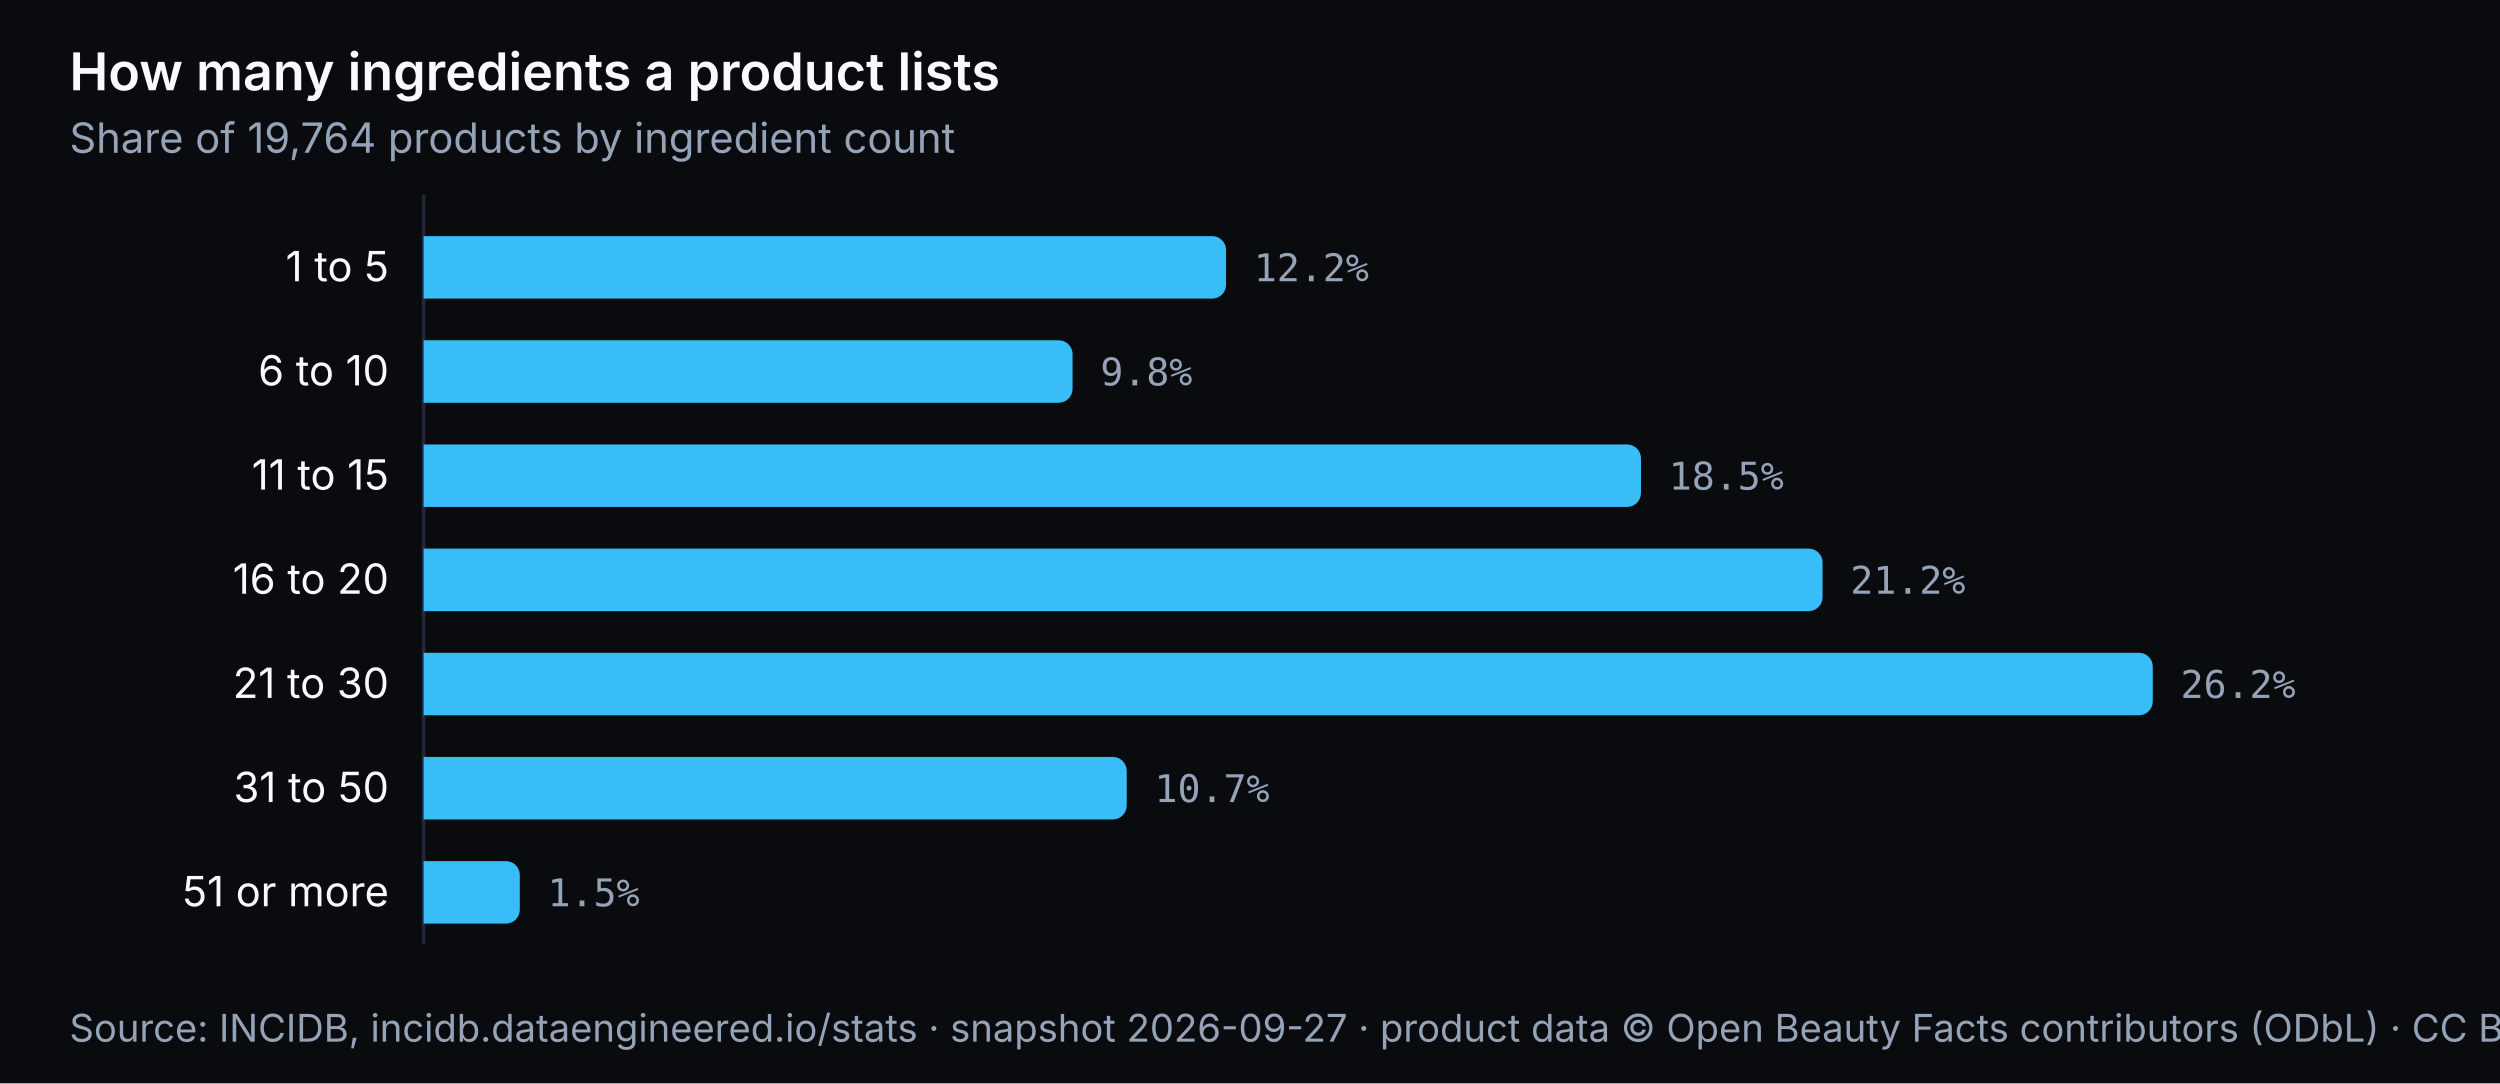
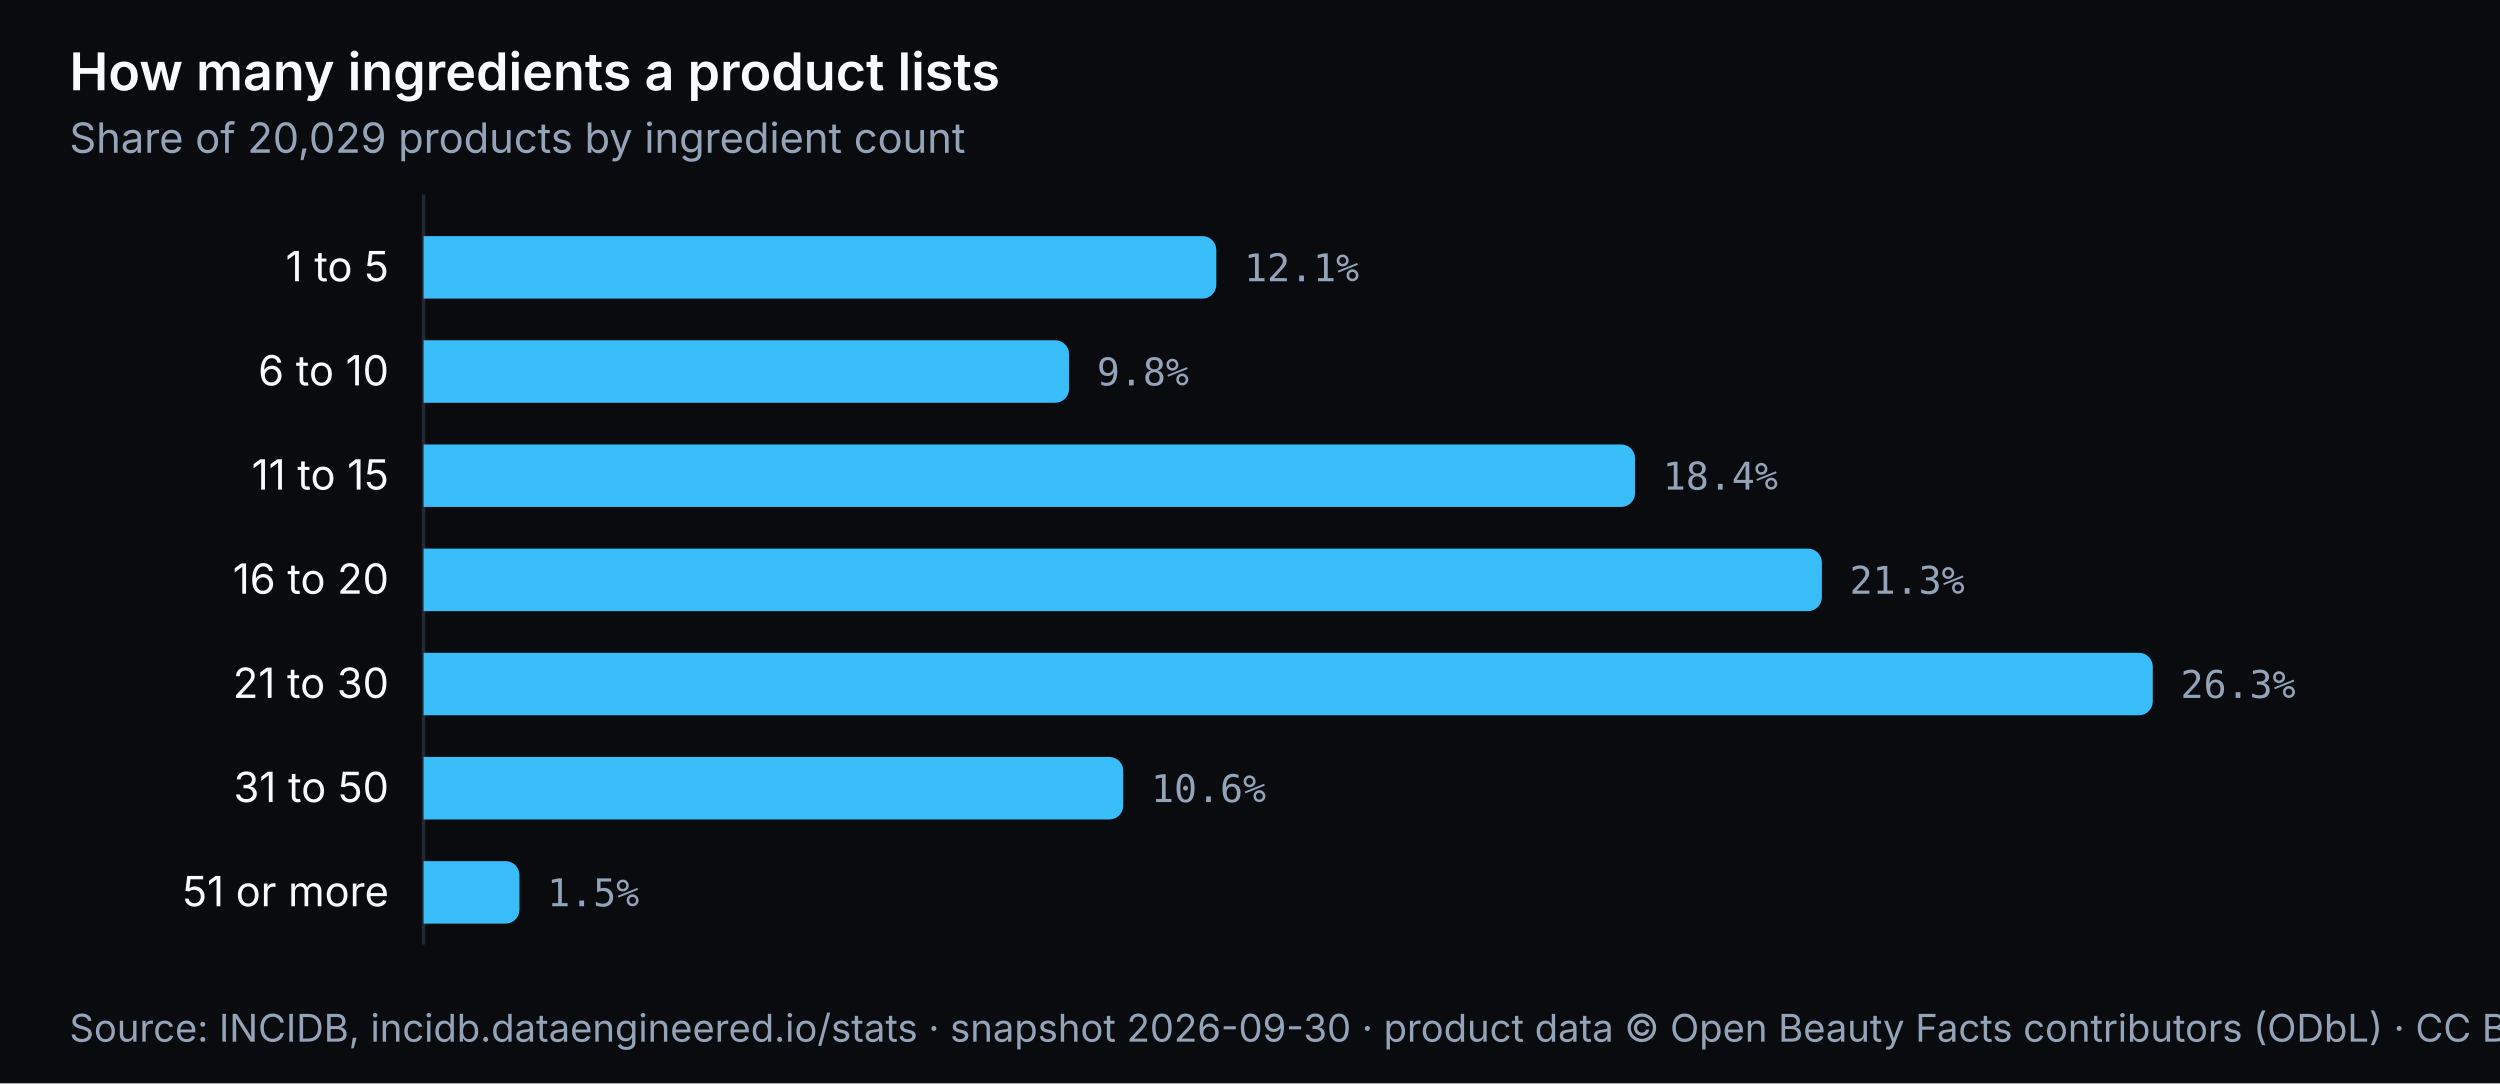
<svg xmlns="http://www.w3.org/2000/svg" viewBox="0 0 720 312" width="720" height="312" role="img" aria-labelledby="t-ingredient-count d-ingredient-count" font-family="'Space Grotesk', 'Inter', system-ui, -apple-system, 'Segoe UI', sans-serif" font-size="12">
  <rect width="720" height="312" fill="#0A0B0E" />
  <text x="20" y="26" font-size="15" font-weight="600" fill="#F8FAFC">How many ingredients a product lists</text>
-   <text x="20" y="44" font-size="12" fill="#94A3B8">Share of 19,764 products by ingredient count</text>
+   <text x="20" y="44" font-size="12" fill="#94A3B8">Share of 20,029 products by ingredient count</text>
  <line x1="122" y1="56" x2="122" y2="272" stroke="#232838" stroke-width="1" />
  <g>
    <rect x="0" y="62" width="720" height="30" fill="transparent" />
-     <path d="M122 68.0 h227.1 a4 4 0 0 1 4 4 v10 a4 4 0 0 1 -4 4 h-227.1 z" fill="#38BDF8" />
+     <path d="M122 68.0 h224.3 a4 4 0 0 1 4 4 v10 a4 4 0 0 1 -4 4 h-224.3 z" fill="#38BDF8" />
    <text x="112" y="81.0" text-anchor="end" fill="#F8FAFC">1 to 5</text>
-     <text x="361.1" y="81.0" fill="#94A3B8" font-family="'JetBrains Mono', ui-monospace, Menlo, Consolas, monospace" font-size="11">12.2%</text>
+     <text x="358.3" y="81.0" fill="#94A3B8" font-family="'JetBrains Mono', ui-monospace, Menlo, Consolas, monospace" font-size="11">12.1%</text>
  </g>
  <g>
    <rect x="0" y="92" width="720" height="30" fill="transparent" />
-     <path d="M122 98.0 h182.9 a4 4 0 0 1 4 4 v10 a4 4 0 0 1 -4 4 h-182.9 z" fill="#38BDF8" />
+     <path d="M122 98.0 h181.9 a4 4 0 0 1 4 4 v10 a4 4 0 0 1 -4 4 h-181.9 z" fill="#38BDF8" />
    <text x="112" y="111.0" text-anchor="end" fill="#F8FAFC">6 to 10</text>
-     <text x="316.9" y="111.0" fill="#94A3B8" font-family="'JetBrains Mono', ui-monospace, Menlo, Consolas, monospace" font-size="11">9.8%</text>
+     <text x="315.9" y="111.0" fill="#94A3B8" font-family="'JetBrains Mono', ui-monospace, Menlo, Consolas, monospace" font-size="11">9.8%</text>
  </g>
  <g>
    <rect x="0" y="122" width="720" height="30" fill="transparent" />
-     <path d="M122 128.0 h346.6 a4 4 0 0 1 4 4 v10 a4 4 0 0 1 -4 4 h-346.6 z" fill="#38BDF8" />
+     <path d="M122 128.0 h344.9 a4 4 0 0 1 4 4 v10 a4 4 0 0 1 -4 4 h-344.9 z" fill="#38BDF8" />
    <text x="112" y="141.0" text-anchor="end" fill="#F8FAFC">11 to 15</text>
-     <text x="480.6" y="141.0" fill="#94A3B8" font-family="'JetBrains Mono', ui-monospace, Menlo, Consolas, monospace" font-size="11">18.5%</text>
+     <text x="478.9" y="141.0" fill="#94A3B8" font-family="'JetBrains Mono', ui-monospace, Menlo, Consolas, monospace" font-size="11">18.4%</text>
  </g>
  <g>
    <rect x="0" y="152" width="720" height="30" fill="transparent" />
-     <path d="M122 158.0 h398.9 a4 4 0 0 1 4 4 v10 a4 4 0 0 1 -4 4 h-398.9 z" fill="#38BDF8" />
+     <path d="M122 158.0 h398.7 a4 4 0 0 1 4 4 v10 a4 4 0 0 1 -4 4 h-398.7 z" fill="#38BDF8" />
    <text x="112" y="171.0" text-anchor="end" fill="#F8FAFC">16 to 20</text>
-     <text x="532.9" y="171.0" fill="#94A3B8" font-family="'JetBrains Mono', ui-monospace, Menlo, Consolas, monospace" font-size="11">21.2%</text>
+     <text x="532.7" y="171.0" fill="#94A3B8" font-family="'JetBrains Mono', ui-monospace, Menlo, Consolas, monospace" font-size="11">21.3%</text>
  </g>
  <g>
    <rect x="0" y="182" width="720" height="30" fill="transparent" />
    <path d="M122 188.0 h494.0 a4 4 0 0 1 4 4 v10 a4 4 0 0 1 -4 4 h-494.0 z" fill="#38BDF8" />
    <text x="112" y="201.0" text-anchor="end" fill="#F8FAFC">21 to 30</text>
-     <text x="628.0" y="201.0" fill="#94A3B8" font-family="'JetBrains Mono', ui-monospace, Menlo, Consolas, monospace" font-size="11">26.2%</text>
+     <text x="628.0" y="201.0" fill="#94A3B8" font-family="'JetBrains Mono', ui-monospace, Menlo, Consolas, monospace" font-size="11">26.3%</text>
  </g>
  <g>
    <rect x="0" y="212" width="720" height="30" fill="transparent" />
-     <path d="M122 218.0 h198.5 a4 4 0 0 1 4 4 v10 a4 4 0 0 1 -4 4 h-198.5 z" fill="#38BDF8" />
+     <path d="M122 218.0 h197.5 a4 4 0 0 1 4 4 v10 a4 4 0 0 1 -4 4 h-197.5 z" fill="#38BDF8" />
    <text x="112" y="231.0" text-anchor="end" fill="#F8FAFC">31 to 50</text>
-     <text x="332.5" y="231.0" fill="#94A3B8" font-family="'JetBrains Mono', ui-monospace, Menlo, Consolas, monospace" font-size="11">10.7%</text>
+     <text x="331.5" y="231.0" fill="#94A3B8" font-family="'JetBrains Mono', ui-monospace, Menlo, Consolas, monospace" font-size="11">10.6%</text>
  </g>
  <g>
    <rect x="0" y="242" width="720" height="30" fill="transparent" />
-     <path d="M122 248.0 h23.7 a4 4 0 0 1 4 4 v10 a4 4 0 0 1 -4 4 h-23.7 z" fill="#38BDF8" />
+     <path d="M122 248.0 h23.6 a4 4 0 0 1 4 4 v10 a4 4 0 0 1 -4 4 h-23.6 z" fill="#38BDF8" />
    <text x="112" y="261.0" text-anchor="end" fill="#F8FAFC">51 or more</text>
-     <text x="157.7" y="261.0" fill="#94A3B8" font-family="'JetBrains Mono', ui-monospace, Menlo, Consolas, monospace" font-size="11">1.5%</text>
+     <text x="157.6" y="261.0" fill="#94A3B8" font-family="'JetBrains Mono', ui-monospace, Menlo, Consolas, monospace" font-size="11">1.5%</text>
  </g>
-   <text x="20" y="300" font-size="11" fill="#94A3B8">Source: INCIDB, incidb.dataengineered.io/stats · snapshot 2026-09-27 · product data © Open Beauty Facts contributors (ODbL) · CC BY 4.0</text>
+   <text x="20" y="300" font-size="11" fill="#94A3B8">Source: INCIDB, incidb.dataengineered.io/stats · snapshot 2026-09-30 · product data © Open Beauty Facts contributors (ODbL) · CC BY 4.0</text>
</svg>
